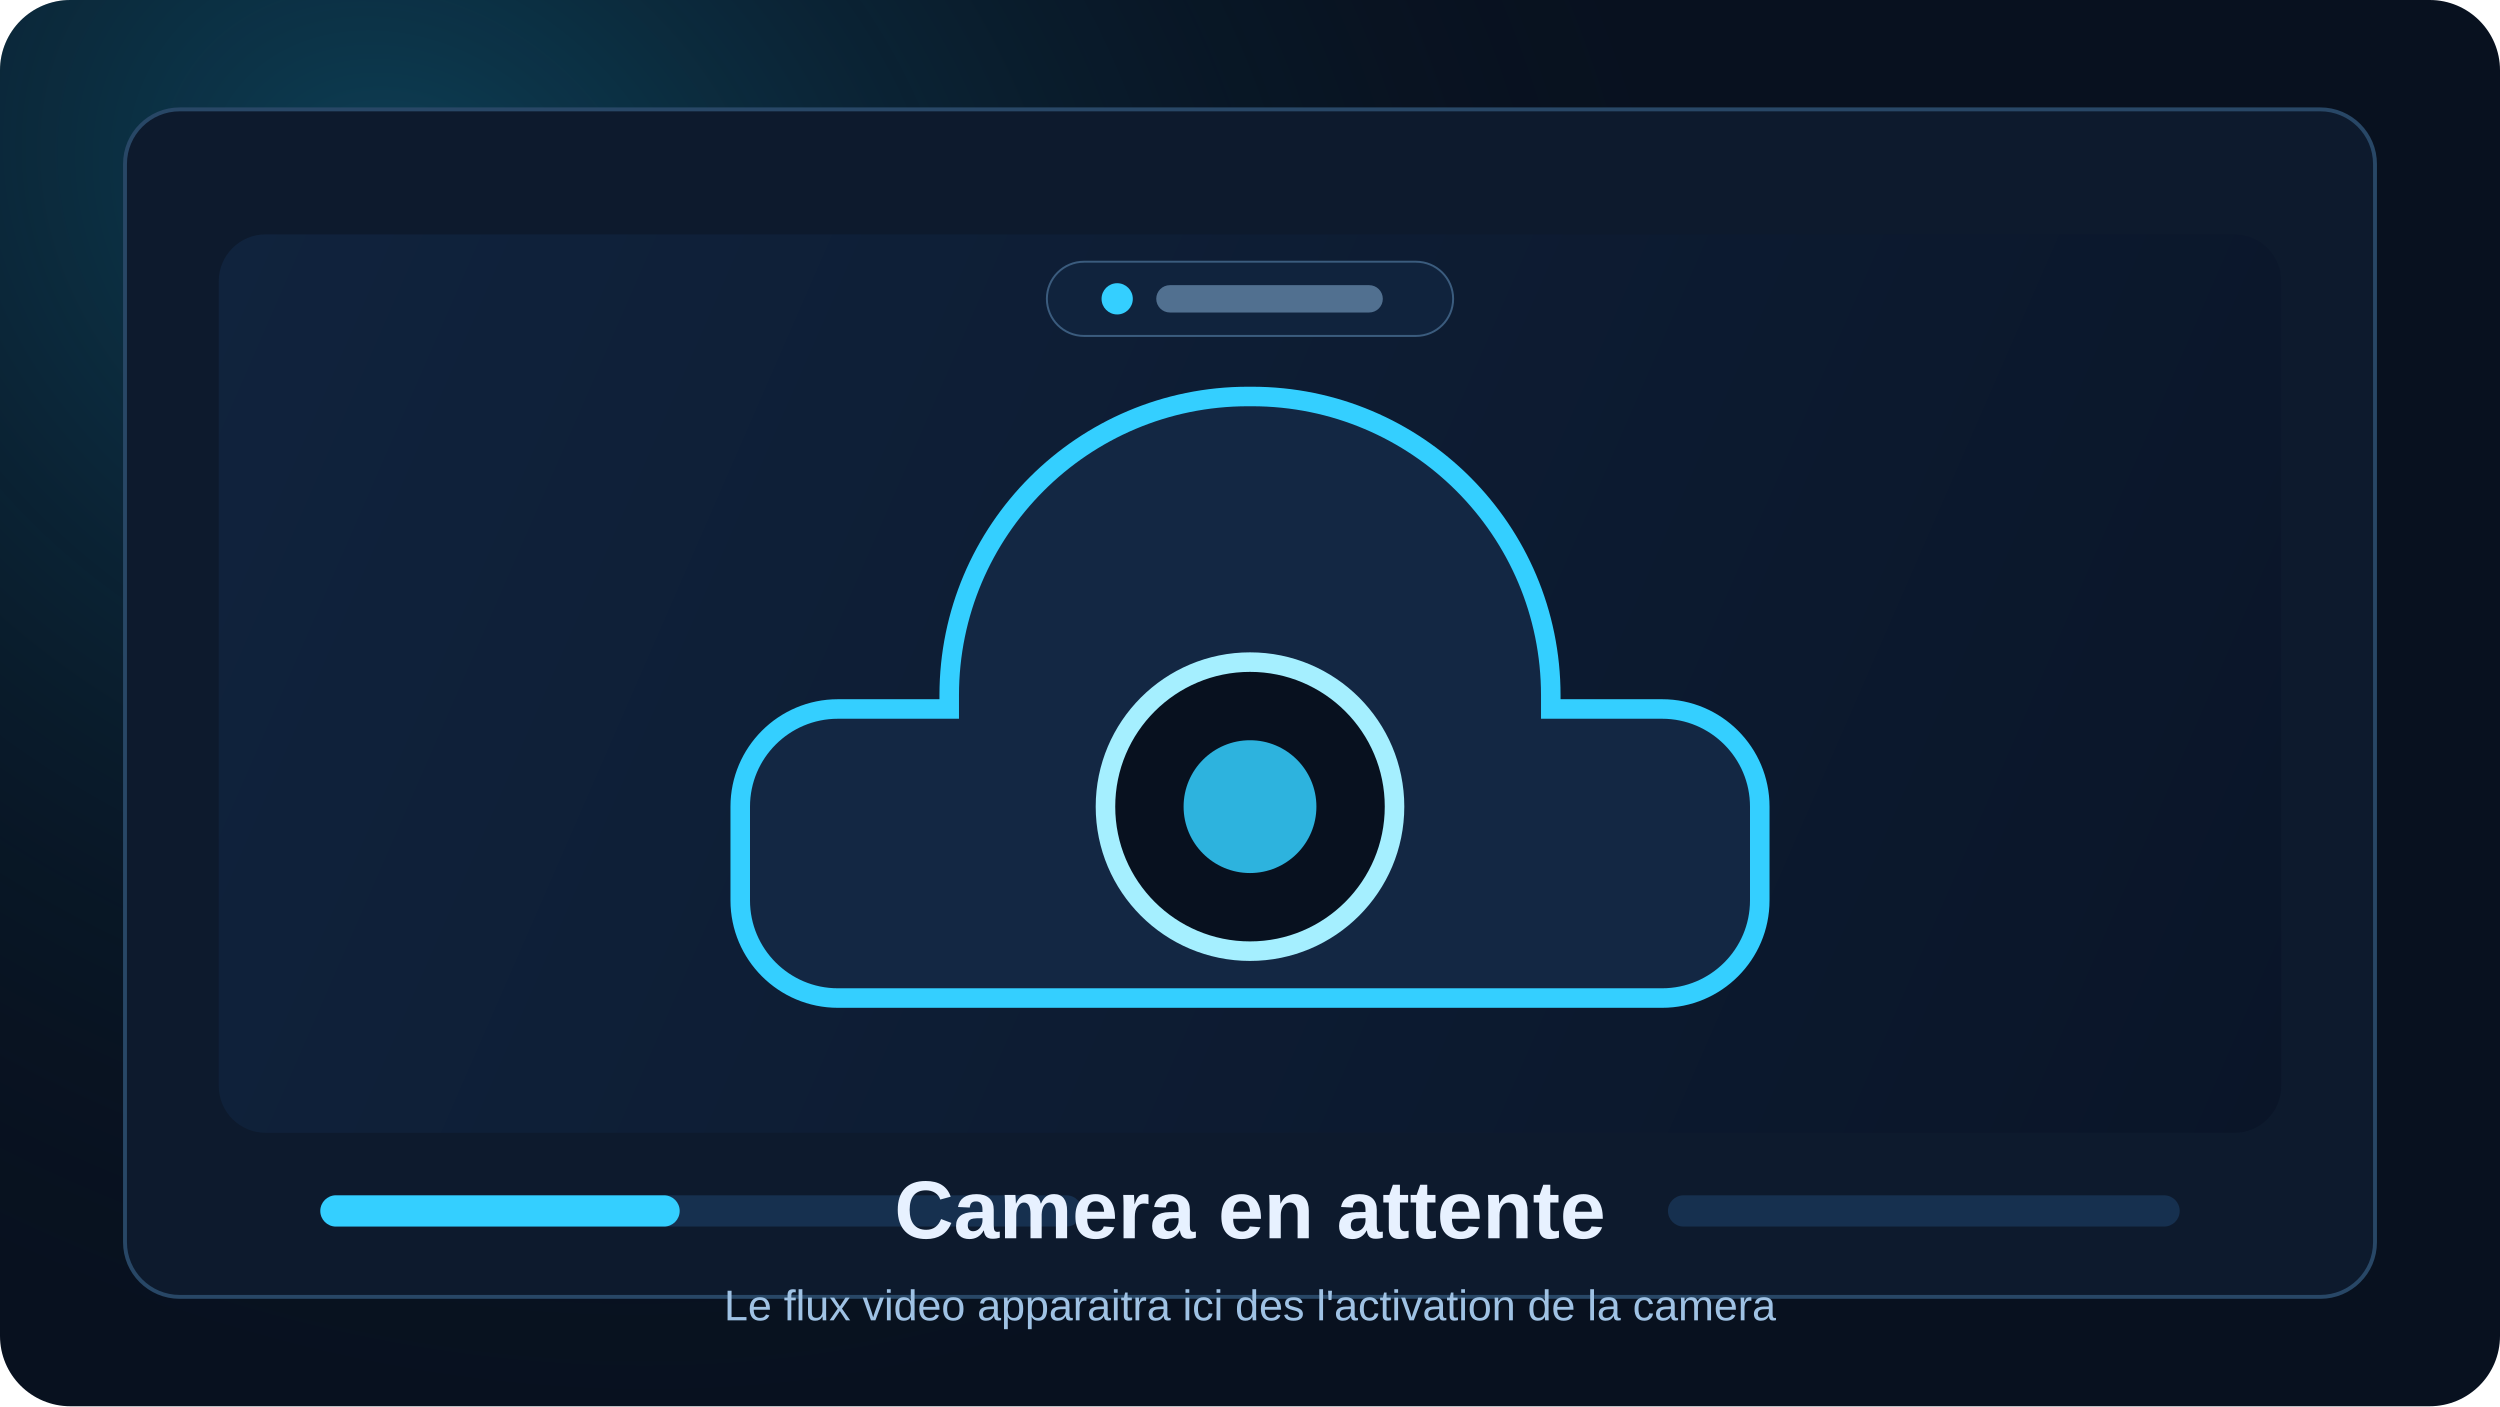
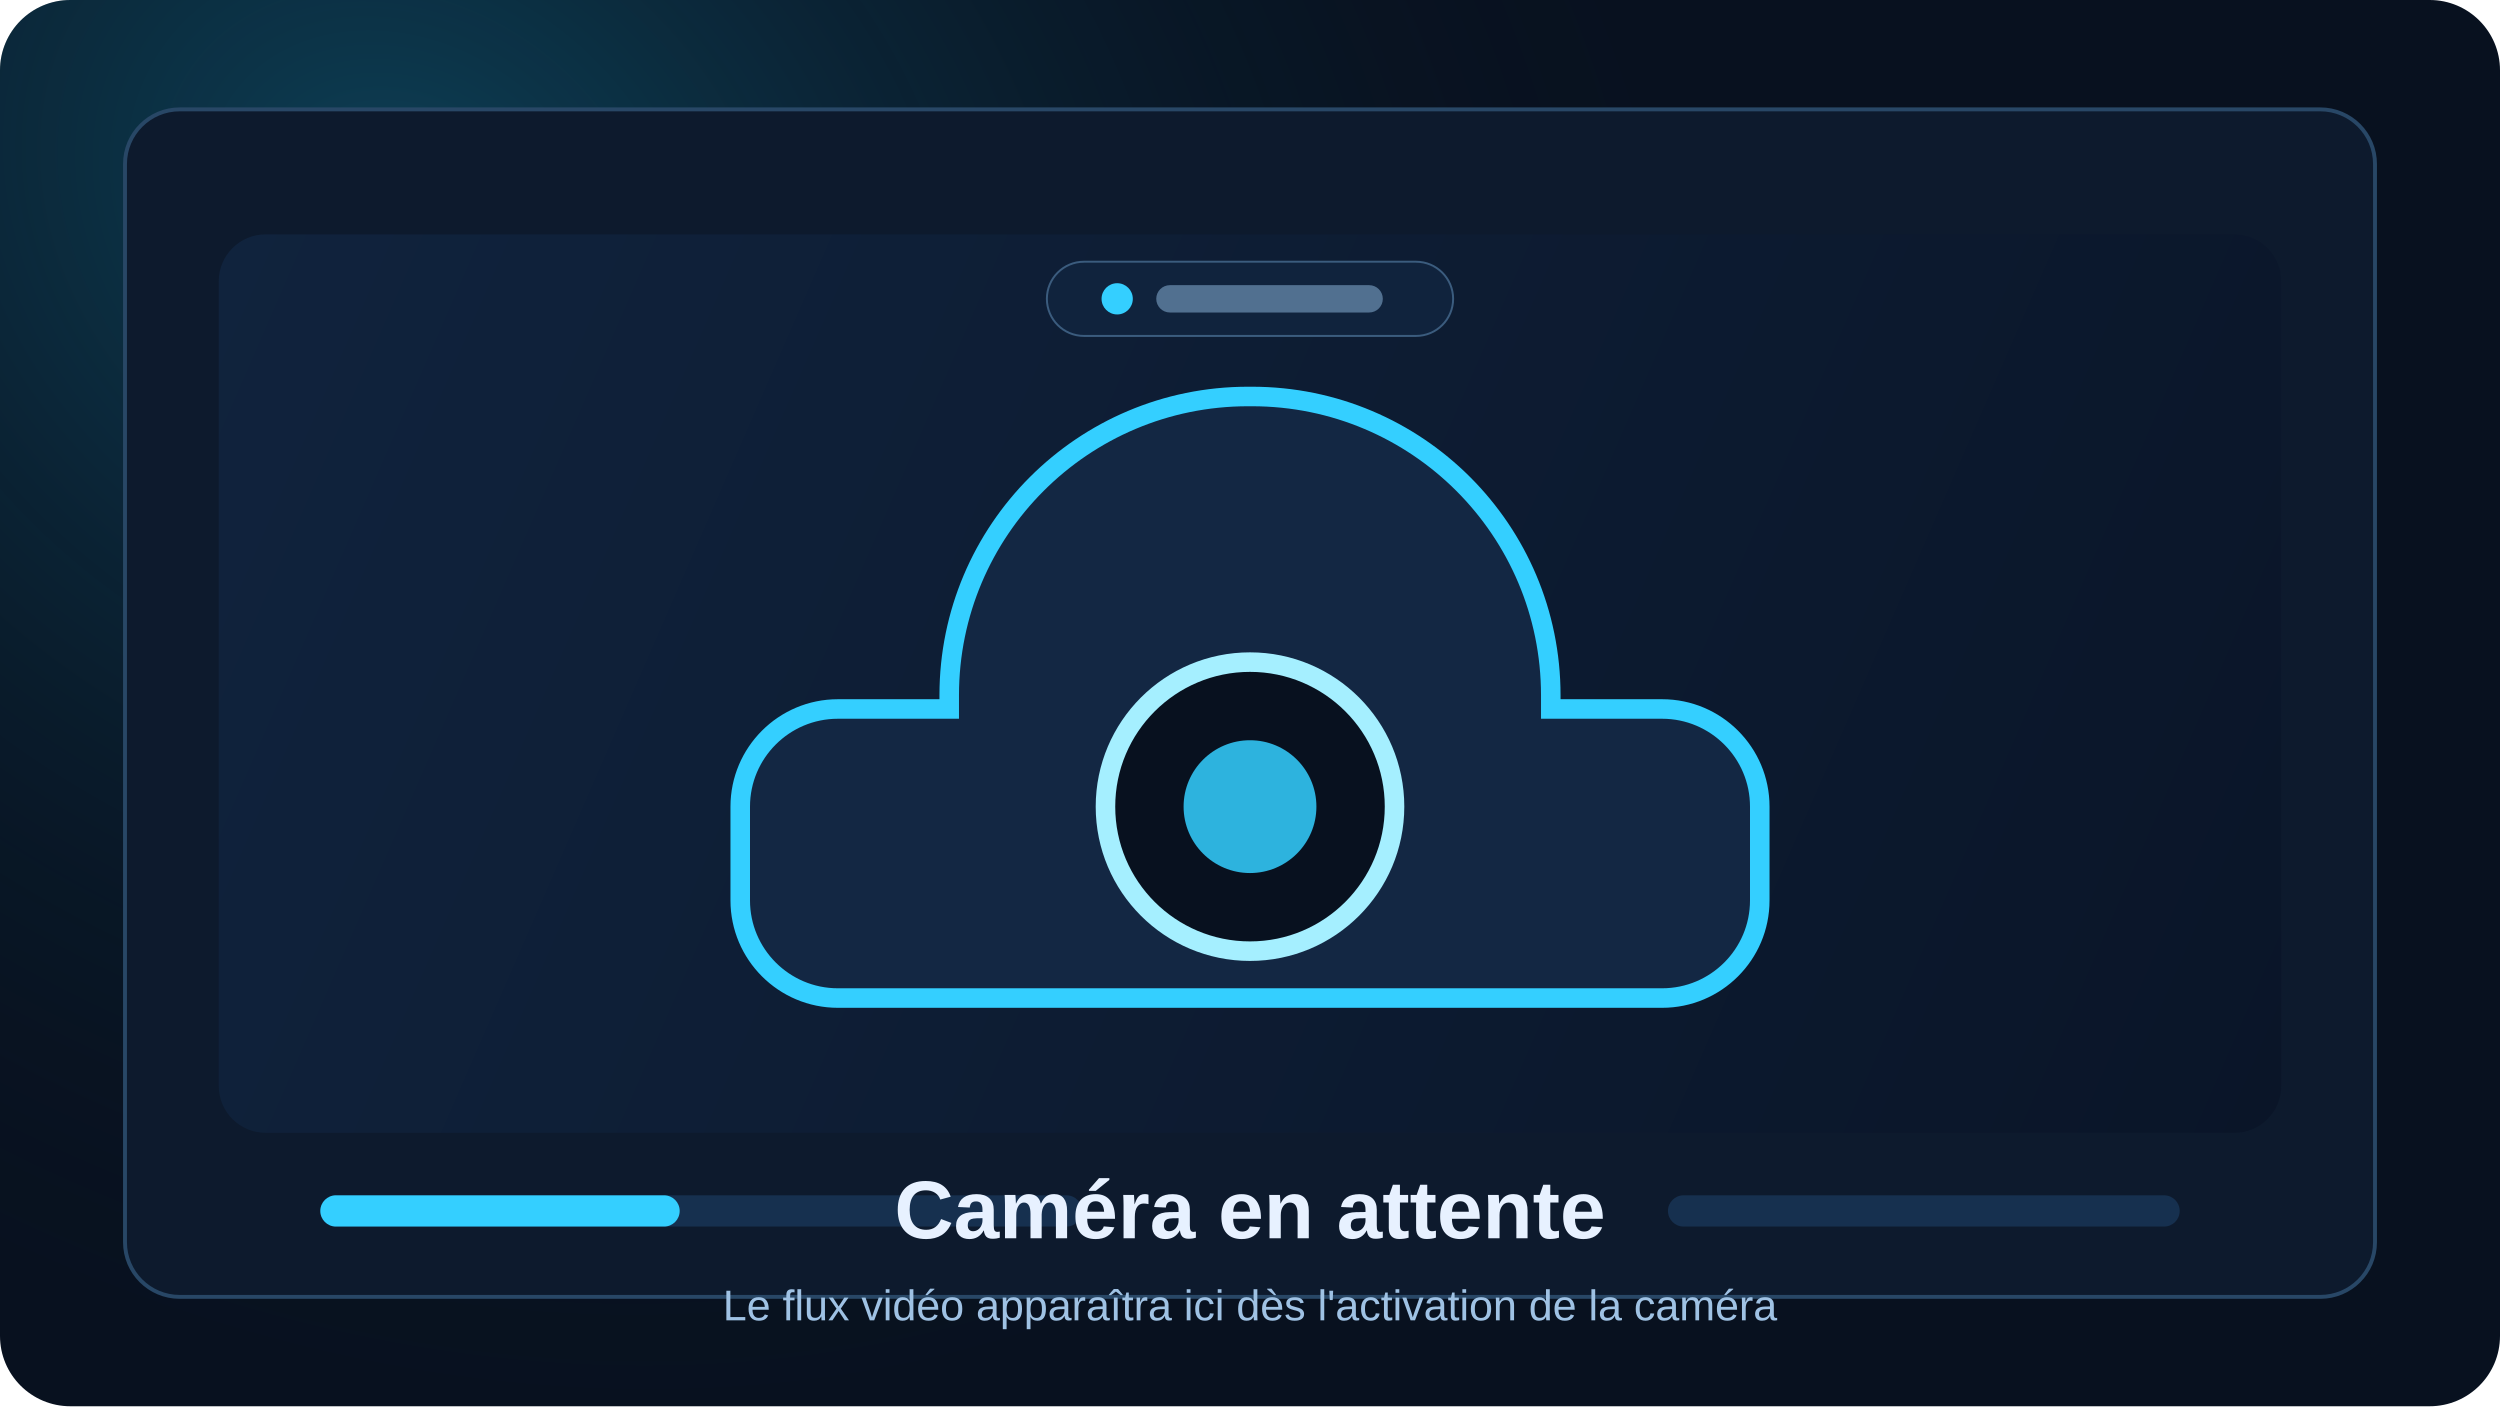
<svg xmlns="http://www.w3.org/2000/svg" width="1280" height="720" viewBox="0 0 1280 720" fill="none">
  <rect width="1280" height="720" rx="36" fill="#08111F" />
  <rect width="1280" height="720" rx="36" fill="url(#paint0_radial)" fill-opacity="0.9" />
  <rect x="64" y="56" width="1152" height="608" rx="28" fill="#0D1A2D" stroke="#284766" stroke-width="2" />
  <rect x="112" y="120" width="1056" height="460" rx="24" fill="url(#paint1_linear)" />
  <path d="M486 356C486 271.5 554.5 203 639 203H641C725.5 203 794 271.5 794 356V363H851C878.6 363 901 385.4 901 413V461C901 488.6 878.6 511 851 511H429C401.4 511 379 488.6 379 461V413C379 385.4 401.4 363 429 363H486V356Z" fill="#132743" stroke="#34CFFF" stroke-width="10" />
  <circle cx="640" cy="413" r="74" fill="#08111F" stroke="#A5EFFF" stroke-width="10" />
  <circle cx="640" cy="413" r="34" fill="#34CFFF" fill-opacity="0.85" />
  <rect x="536" y="134" width="208" height="38" rx="19" fill="#10233D" stroke="#3B5C7E" />
  <circle cx="572" cy="153" r="8" fill="#34CFFF" />
  <rect x="592" y="146" width="116" height="14" rx="7" fill="#7EA4C8" fill-opacity="0.6" />
  <rect x="164" y="612" width="390" height="16" rx="8" fill="#16304F" />
  <rect x="164" y="612" width="184" height="16" rx="8" fill="#34CFFF" />
  <rect x="854" y="612" width="262" height="16" rx="8" fill="#16304F" />
  <text x="640" y="634" text-anchor="middle" fill="#E7F1FF" font-family="Arial, sans-serif" font-size="42" font-weight="700">
-     Camera en attente
+     Caméra en attente
  </text>
  <text x="640" y="676" text-anchor="middle" fill="#9FC2E4" font-family="Arial, sans-serif" font-size="22">
-     Le flux video apparaitra ici des l'activation de la camera
+     Le flux vidéo apparaîtra ici dès l'activation de la caméra
  </text>
  <defs>
    <radialGradient id="paint0_radial" cx="0" cy="0" r="1" gradientUnits="userSpaceOnUse" gradientTransform="translate(210 108) rotate(33.14) scale(723.161 587.359)">
      <stop stop-color="#1FD0FF" stop-opacity="0.28" />
      <stop offset="1" stop-color="#08111F" stop-opacity="0" />
    </radialGradient>
    <linearGradient id="paint1_linear" x1="112" y1="120" x2="1168" y2="580" gradientUnits="userSpaceOnUse">
      <stop stop-color="#10233D" />
      <stop offset="1" stop-color="#0A1528" />
    </linearGradient>
  </defs>
</svg>
